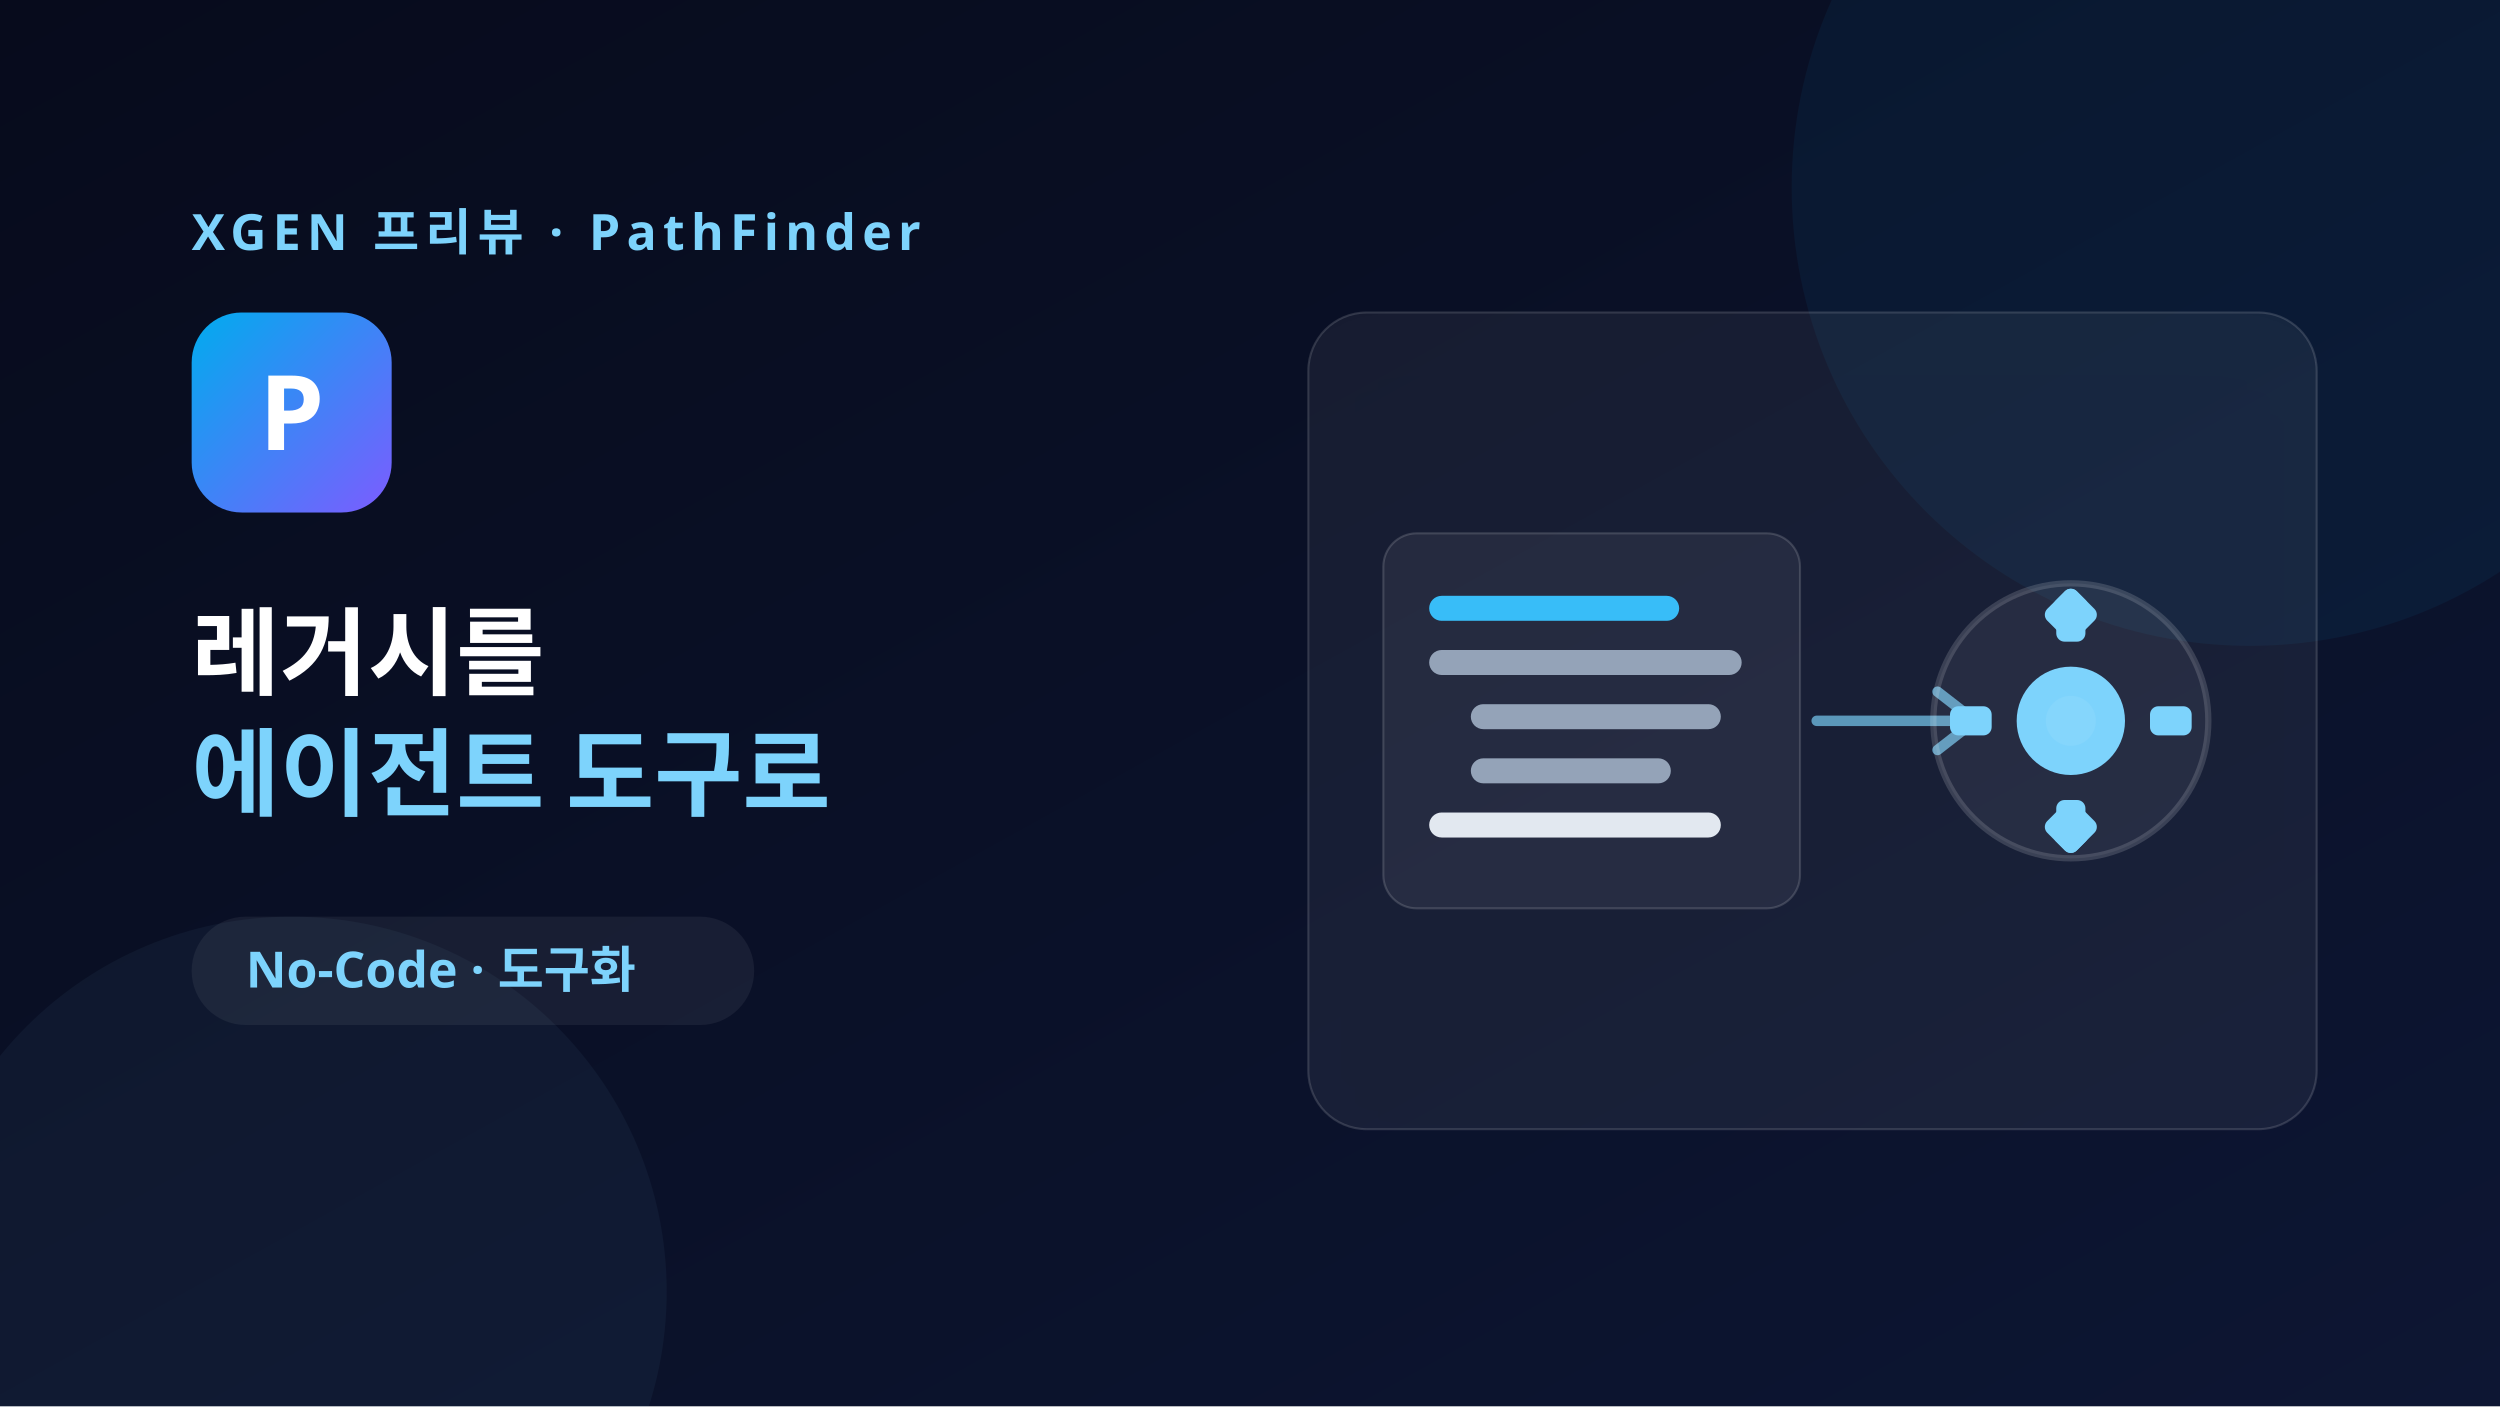
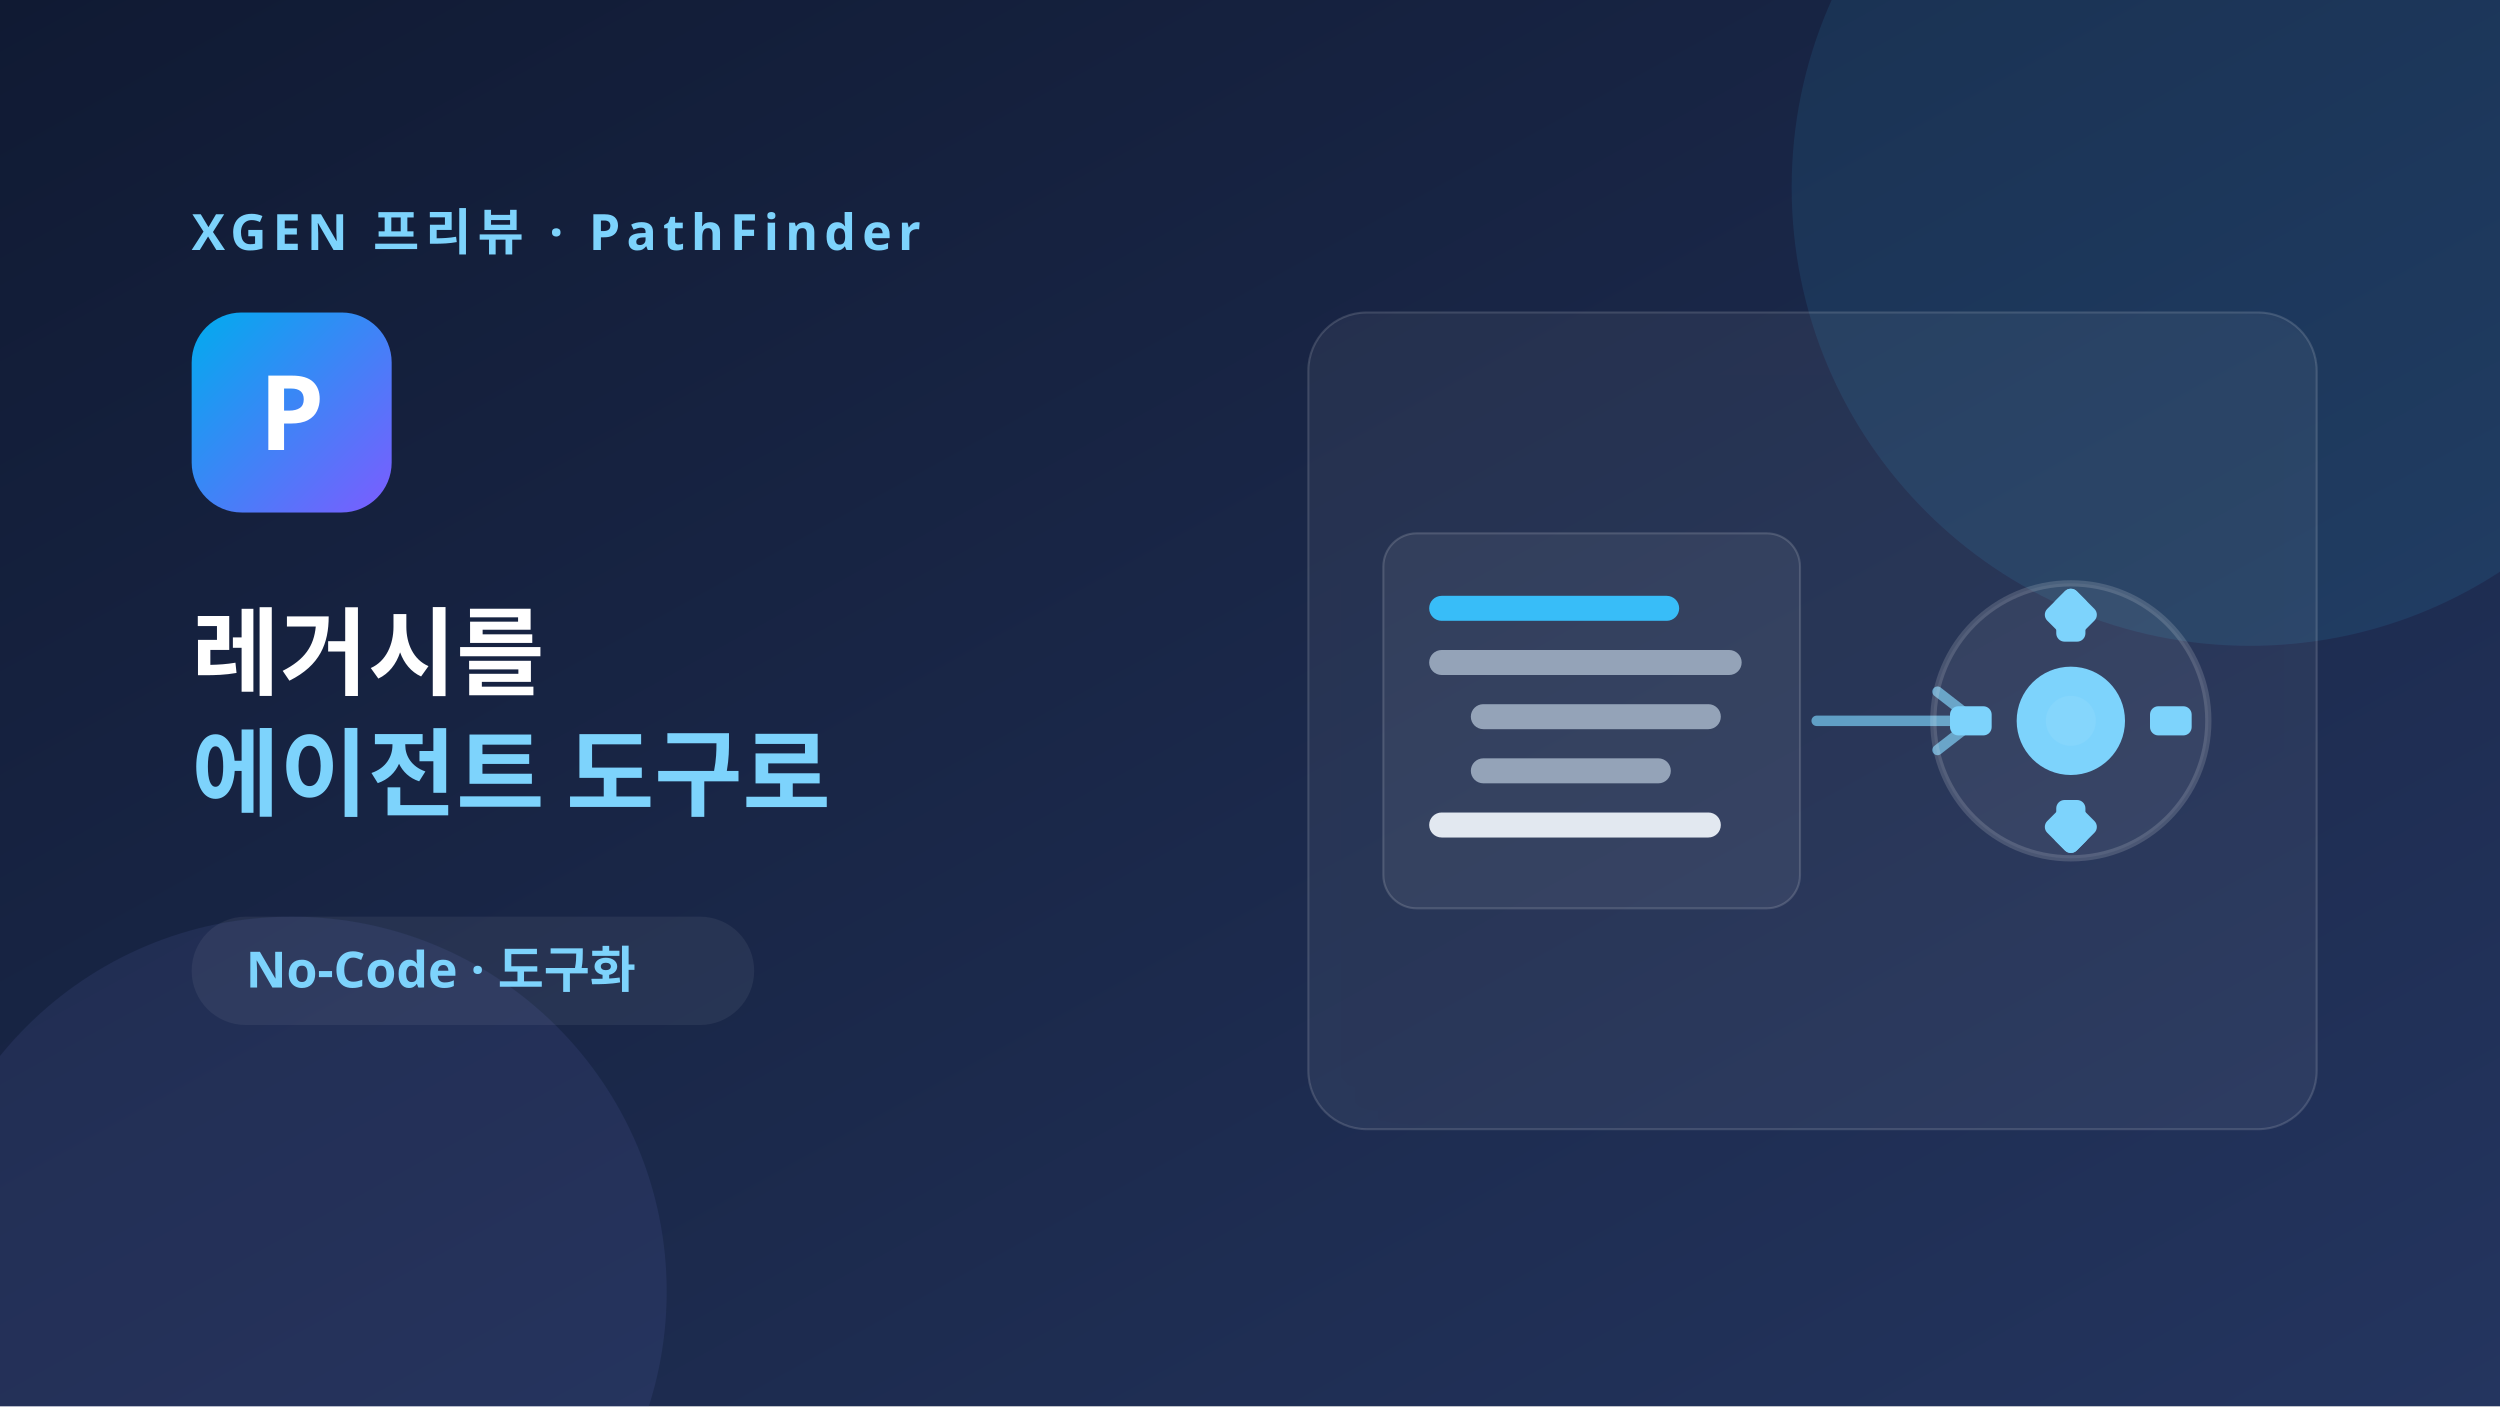
<svg xmlns="http://www.w3.org/2000/svg" viewBox="0 0 1200 675" role="img" aria-label="PathFinder 레거시를 에이전트 도구로">
  <defs>
    <linearGradient id="bg" x1="0" y1="0" x2="1" y2="1">
-       <stop offset="0" stop-color="#070b1c" />
-       <stop offset="1" stop-color="#0d1633" />
+       <stop offset="0" stop-color="#101a33" />
+       <stop offset="1" stop-color="#24355f" />
    </linearGradient>
    <linearGradient id="badge" x1="0" y1="0" x2="1" y2="1">
      <stop offset="0" stop-color="#00acee" />
      <stop offset="1" stop-color="#7c5cff" />
    </linearGradient>
    <filter id="sh" x="-20%" y="-20%" width="140%" height="140%">
      <feDropShadow dx="0" dy="14" stdDeviation="22" flood-color="#1e3a8a" flood-opacity="0.14" />
    </filter>
  </defs>
  <rect width="1200" height="675" fill="url(#bg)" />
-   <circle cx="1080" cy="90" r="220" fill="#0ea5e9" opacity="0.06" />
-   <circle cx="140" cy="620" r="180" fill="#7dd3fc" opacity="0.05" />
+   <circle cx="1080" cy="90" r="220" fill="#38bdf8" opacity="0.1" />
+   <circle cx="140" cy="620" r="180" fill="#818cf8" opacity="0.09" />
  <text x="92" y="120" font-family="Pretendard,'Pretendard Variable','Malgun Gothic','Apple SD Gothic Neo','Noto Sans KR',sans-serif" font-size="24" font-weight="700" letter-spacing="3" fill="#7dd3fc">XGEN 프리뷰 · PathFinder</text>
  <rect x="92" y="150" width="96" height="96" rx="24" fill="url(#badge)" />
  <text x="140" y="216" text-anchor="middle" font-family="Pretendard,'Pretendard Variable','Malgun Gothic','Apple SD Gothic Neo','Noto Sans KR',sans-serif" font-size="50" font-weight="800" fill="#ffffff">P</text>
  <text x="92" y="330" font-family="Pretendard,'Pretendard Variable','Malgun Gothic','Apple SD Gothic Neo','Noto Sans KR',sans-serif" font-size="46" font-weight="800" fill="#ffffff">레거시를</text>
  <text x="92" y="388" font-family="Pretendard,'Pretendard Variable','Malgun Gothic','Apple SD Gothic Neo','Noto Sans KR',sans-serif" font-size="46" font-weight="800" fill="#7dd3fc">에이전트 도구로</text>
  <rect x="92" y="440" width="270" height="52" rx="26" fill="#ffffff0f" />
  <text x="118" y="474" font-family="Pretendard,'Pretendard Variable','Malgun Gothic','Apple SD Gothic Neo','Noto Sans KR',sans-serif" font-size="24" font-weight="700" fill="#7dd3fc">No-Code · 도구화</text>
  <g filter="url(#sh)">
    <rect x="628" y="150" width="484" height="392" rx="28" fill="#ffffff0d" stroke="#ffffff24" />
  </g>
  <rect x="664" y="256" width="200" height="180" rx="16" fill="#ffffff0f" stroke="#ffffff26" />
  <rect x="686" y="286" width="120" height="12" rx="6" fill="#38bdf8" />
  <rect x="686" y="312" width="150" height="12" rx="6" fill="#94a3b8" />
  <rect x="706" y="338" width="120" height="12" rx="6" fill="#94a3b8" />
  <rect x="706" y="364" width="96" height="12" rx="6" fill="#94a3b8" />
  <rect x="686" y="390" width="140" height="12" rx="6" fill="#e2e8f0" />
  <path d="M872 346 L 946 346" fill="none" stroke="#7dd3fcaa" stroke-width="5" stroke-linecap="round" />
  <path d="M930 332 L 948 346 L 930 360" fill="none" stroke="#7dd3fcaa" stroke-width="5" stroke-linecap="round" stroke-linejoin="round" />
  <g transform="translate(994 346)">
    <circle r="66" fill="#ffffff0f" stroke="#ffffff26" stroke-width="3" />
    <g fill="#7dd3fc">
      <circle r="26" />
      <circle r="12" fill="#ffffff0f" />
      <g>
        <rect x="-7" y="-58" width="14" height="20" rx="4" />
        <rect x="-7" y="38" width="14" height="20" rx="4" />
        <rect x="-58" y="-7" width="20" height="14" rx="4" />
        <rect x="38" y="-7" width="20" height="14" rx="4" />
        <rect x="-46" y="-46" width="14" height="20" rx="4" transform="rotate(45)" />
        <rect x="-46" y="26" width="14" height="20" rx="4" transform="rotate(-45)" />
        <rect x="32" y="-46" width="14" height="20" rx="4" transform="rotate(-45)" />
        <rect x="32" y="26" width="14" height="20" rx="4" transform="rotate(45)" />
      </g>
    </g>
  </g>
</svg>
